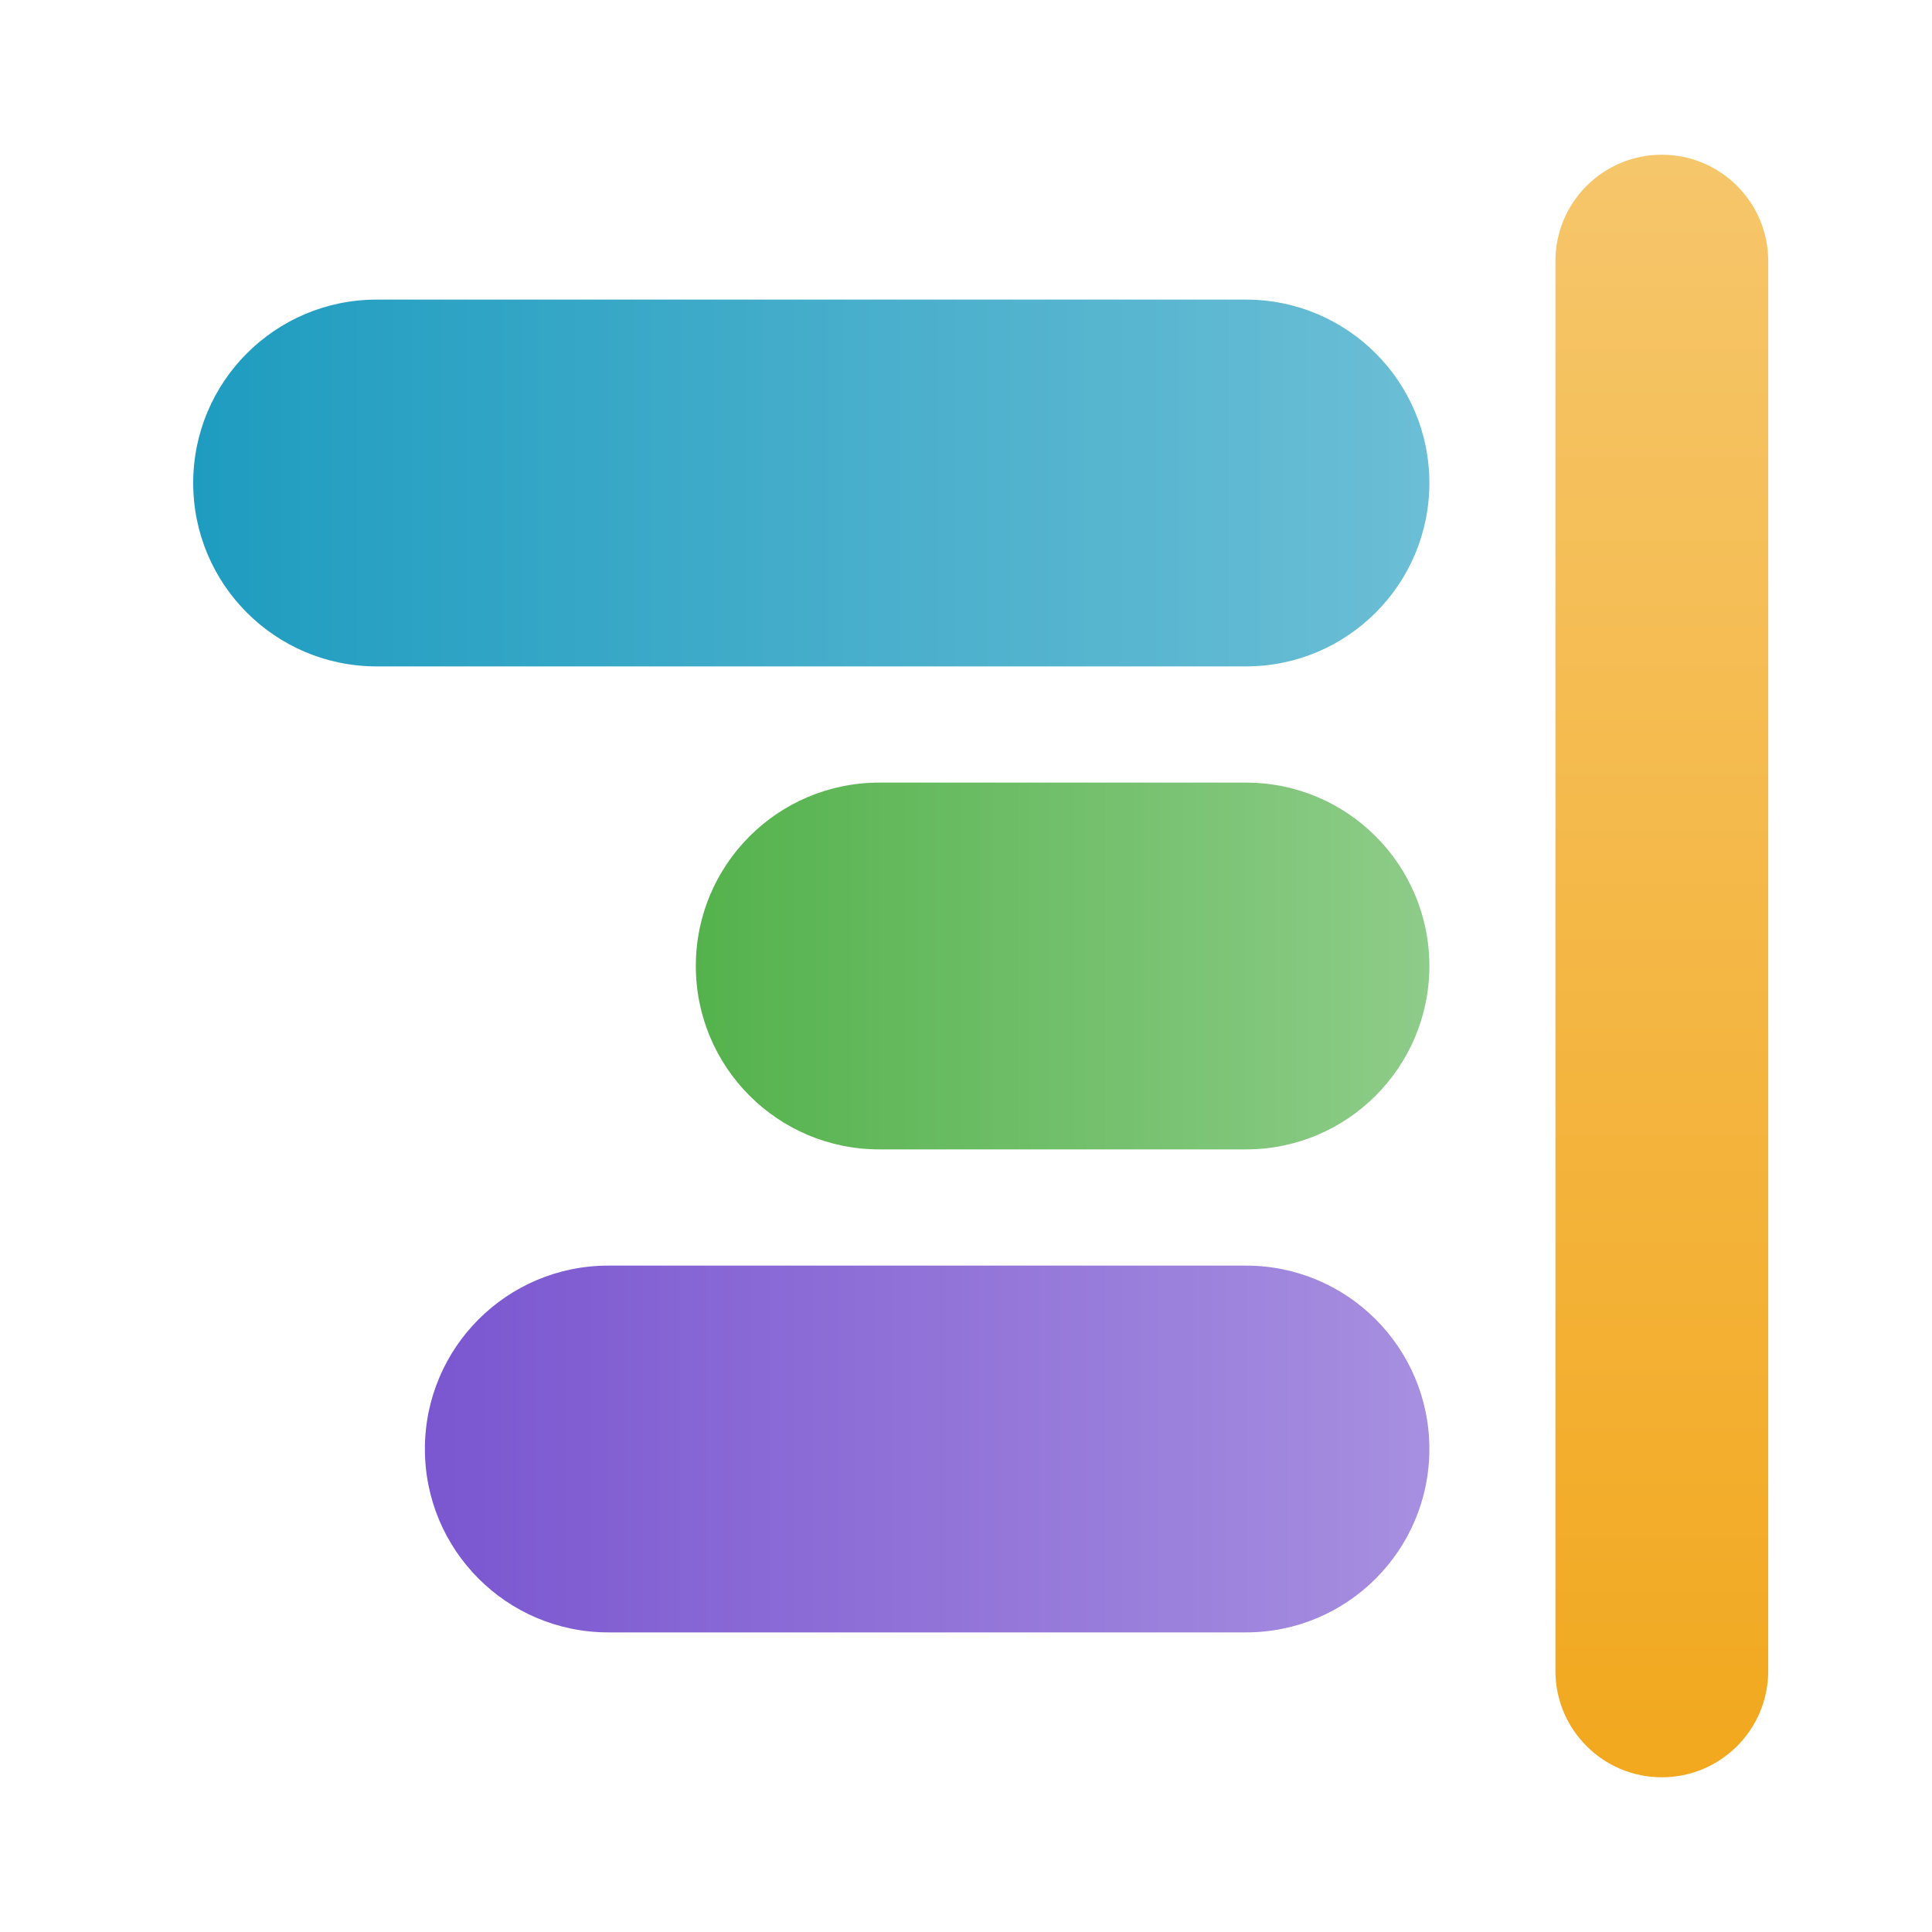
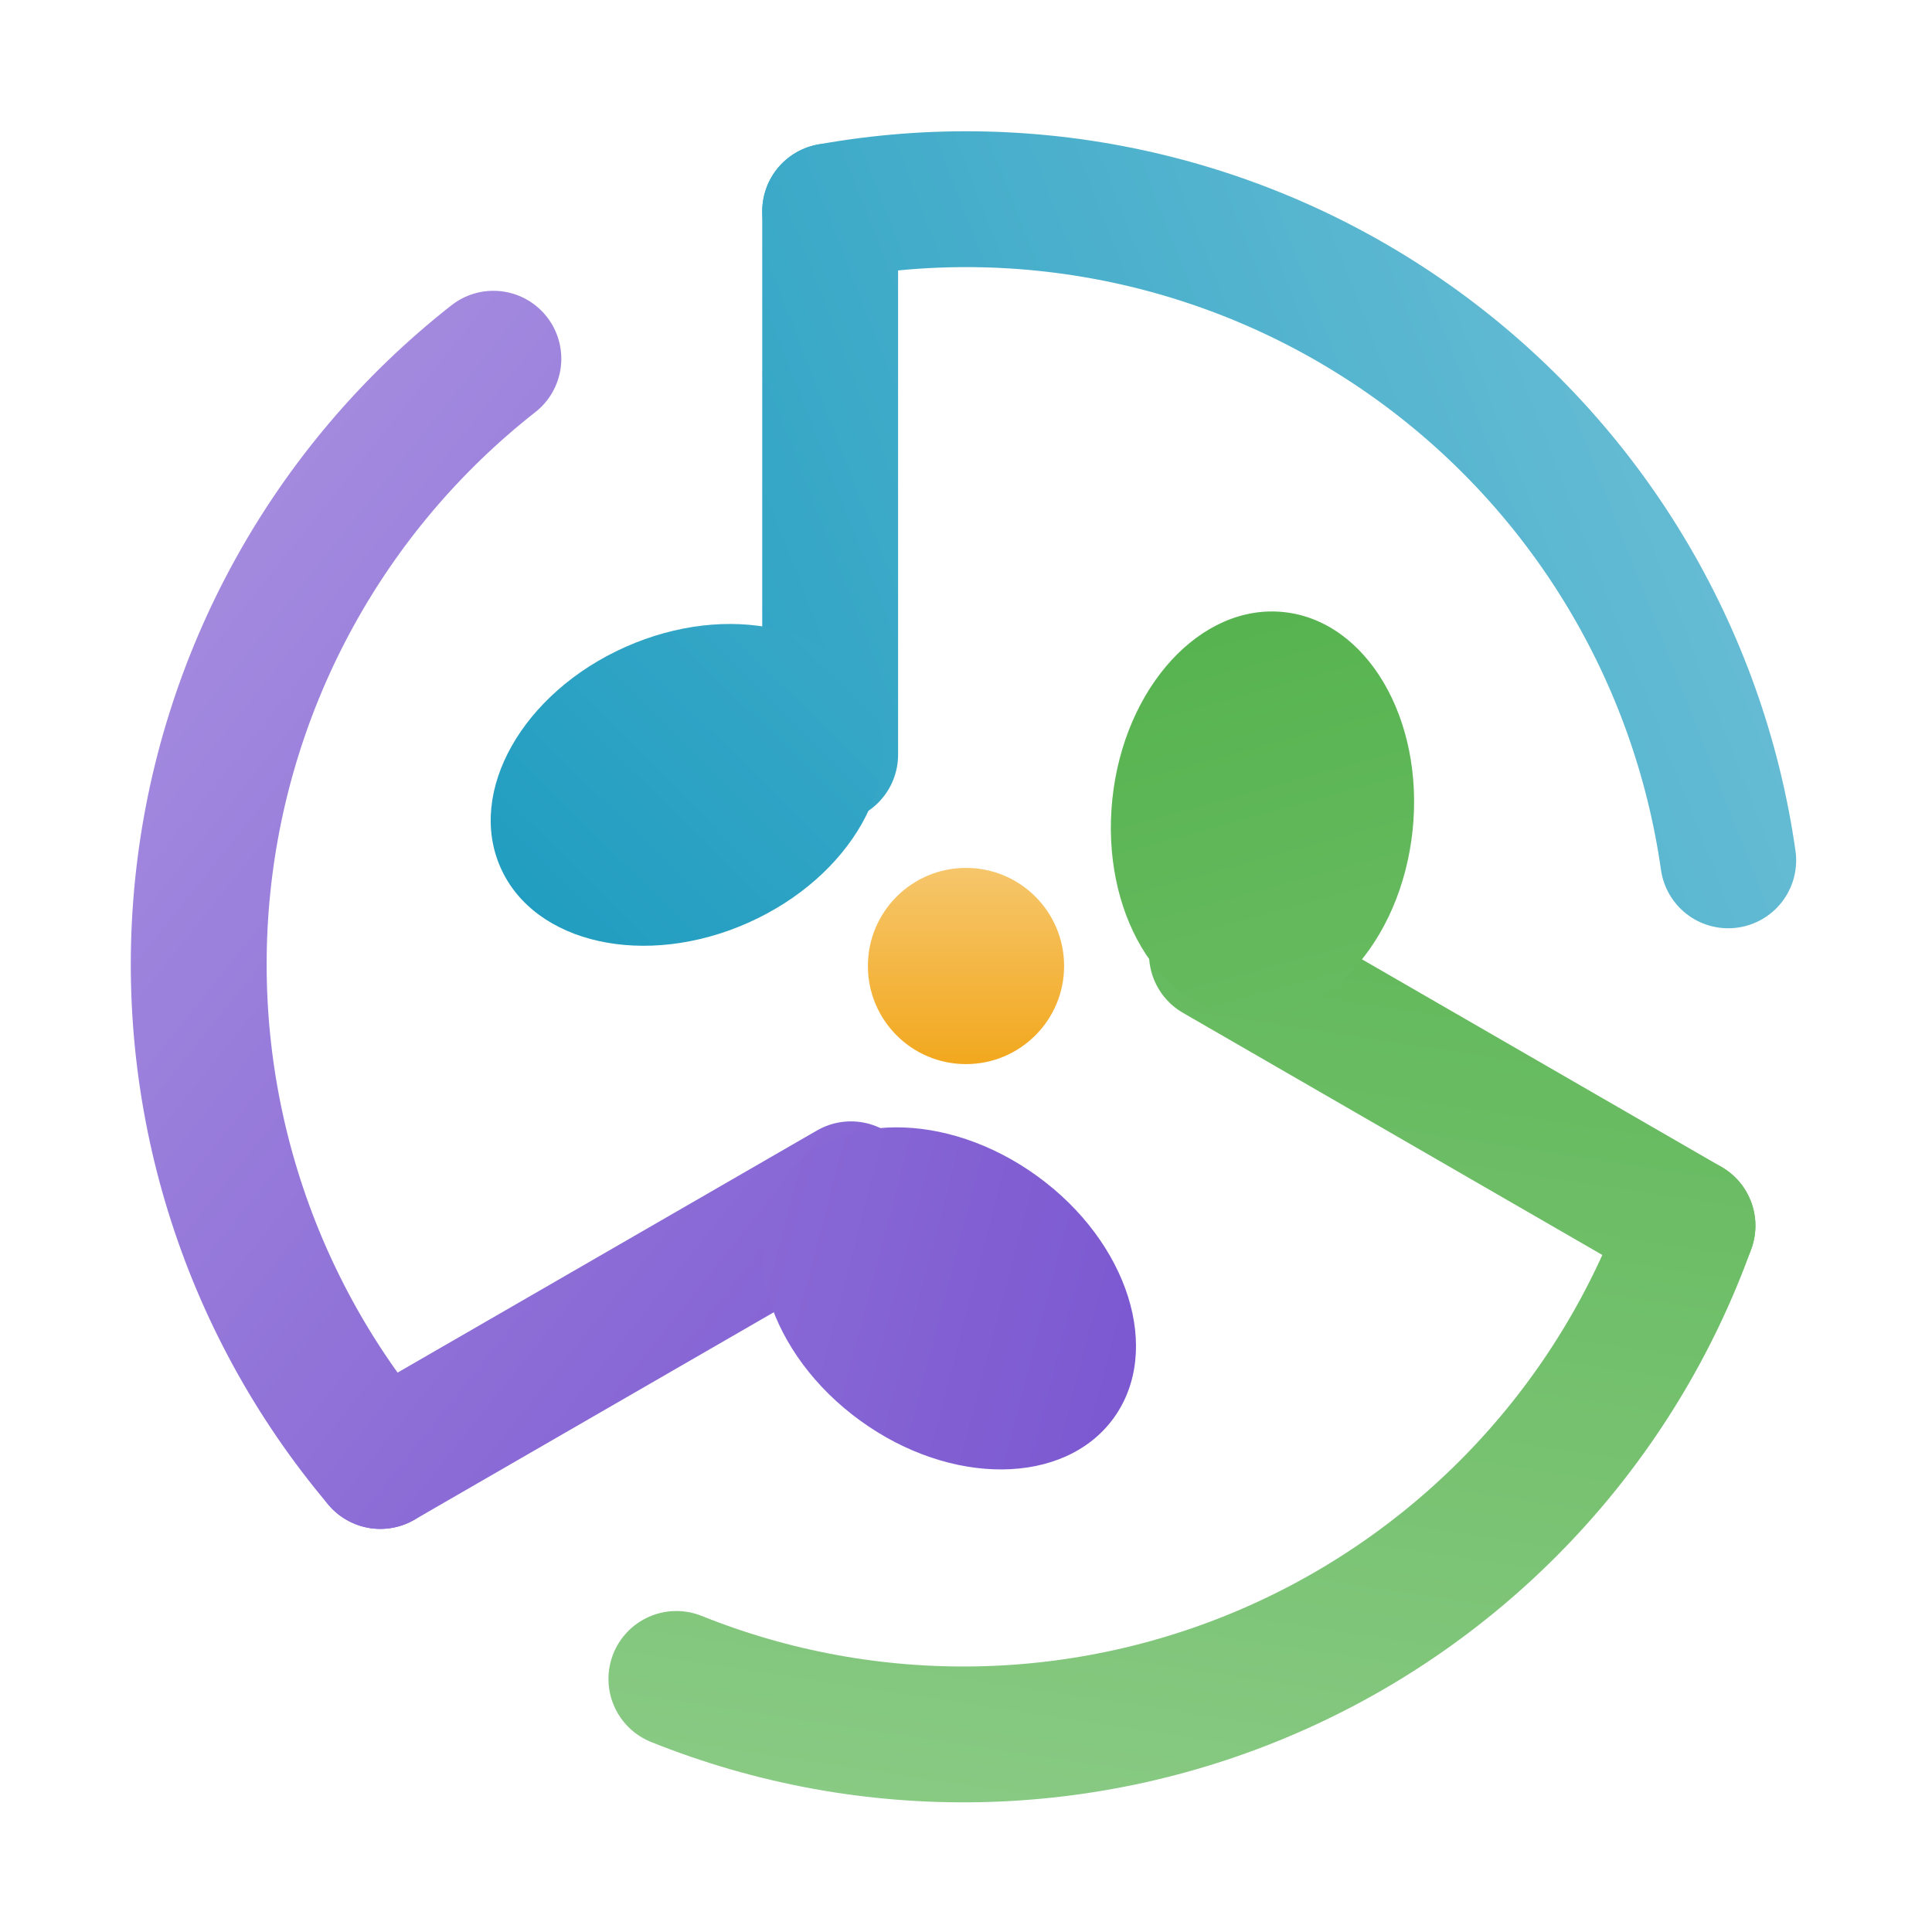
<svg xmlns="http://www.w3.org/2000/svg" viewBox="0 0 256 256">
  <defs>
-     <linearGradient id="c" x1="0" x2="1">
+     <linearGradient id="c" gradientUnits="userSpaceOnUse" x1="64" y1="128" x2="238" y2="60">
      <stop offset="0" stop-color="#1e9cc0" />
      <stop offset="1" stop-color="#6bbed5" />
    </linearGradient>
-     <linearGradient id="g" x1="0" x2="1">
+     <linearGradient id="g" gradientUnits="userSpaceOnUse" x1="64" y1="128" x2="238" y2="60">
      <stop offset="0" stop-color="#54b24c" />
      <stop offset="1" stop-color="#8ecc89" />
    </linearGradient>
-     <linearGradient id="p" x1="0" x2="1">
+     <linearGradient id="p" gradientUnits="userSpaceOnUse" x1="64" y1="128" x2="238" y2="60">
      <stop offset="0" stop-color="#7a56d0" />
      <stop offset="1" stop-color="#a78fe0" />
    </linearGradient>
    <linearGradient id="a" x1="0" y1="0" x2="0" y2="1">
      <stop offset="0" stop-color="#f6c66b" />
      <stop offset="1" stop-color="#f2a81e" />
    </linearGradient>
+     <g id="note">
+       <path d="M110 28 A102 102 0 0 1 229 114" fill="none" stroke-width="18" stroke-linecap="round" />
+       <path d="M110 28 L110 100" fill="none" stroke-width="18" stroke-linecap="round" />
+       <ellipse cx="91" cy="104" rx="27" ry="20" transform="rotate(-24 91 104)" stroke="none" />
+     </g>
  </defs>
-   <rect x="25.6" y="39.7" width="163.8" height="48.6" rx="24.3" fill="url(#c)" />
-   <rect x="92.2" y="103.7" width="97.2" height="48.6" rx="24.3" fill="url(#g)" />
-   <rect x="56.3" y="167.7" width="133.1" height="48.6" rx="24.3" fill="url(#p)" />
-   <rect x="206.1" y="20.5" width="28.2" height="215" rx="14.1" fill="url(#a)" />
+   <use href="#note" fill="url(#c)" stroke="url(#c)" />
+   <use href="#note" fill="url(#g)" stroke="url(#g)" transform="rotate(120 128 128)" />
+   <use href="#note" fill="url(#p)" stroke="url(#p)" transform="rotate(240 128 128)" />
+   <circle cx="128" cy="128" r="13" fill="url(#a)" />
</svg>
